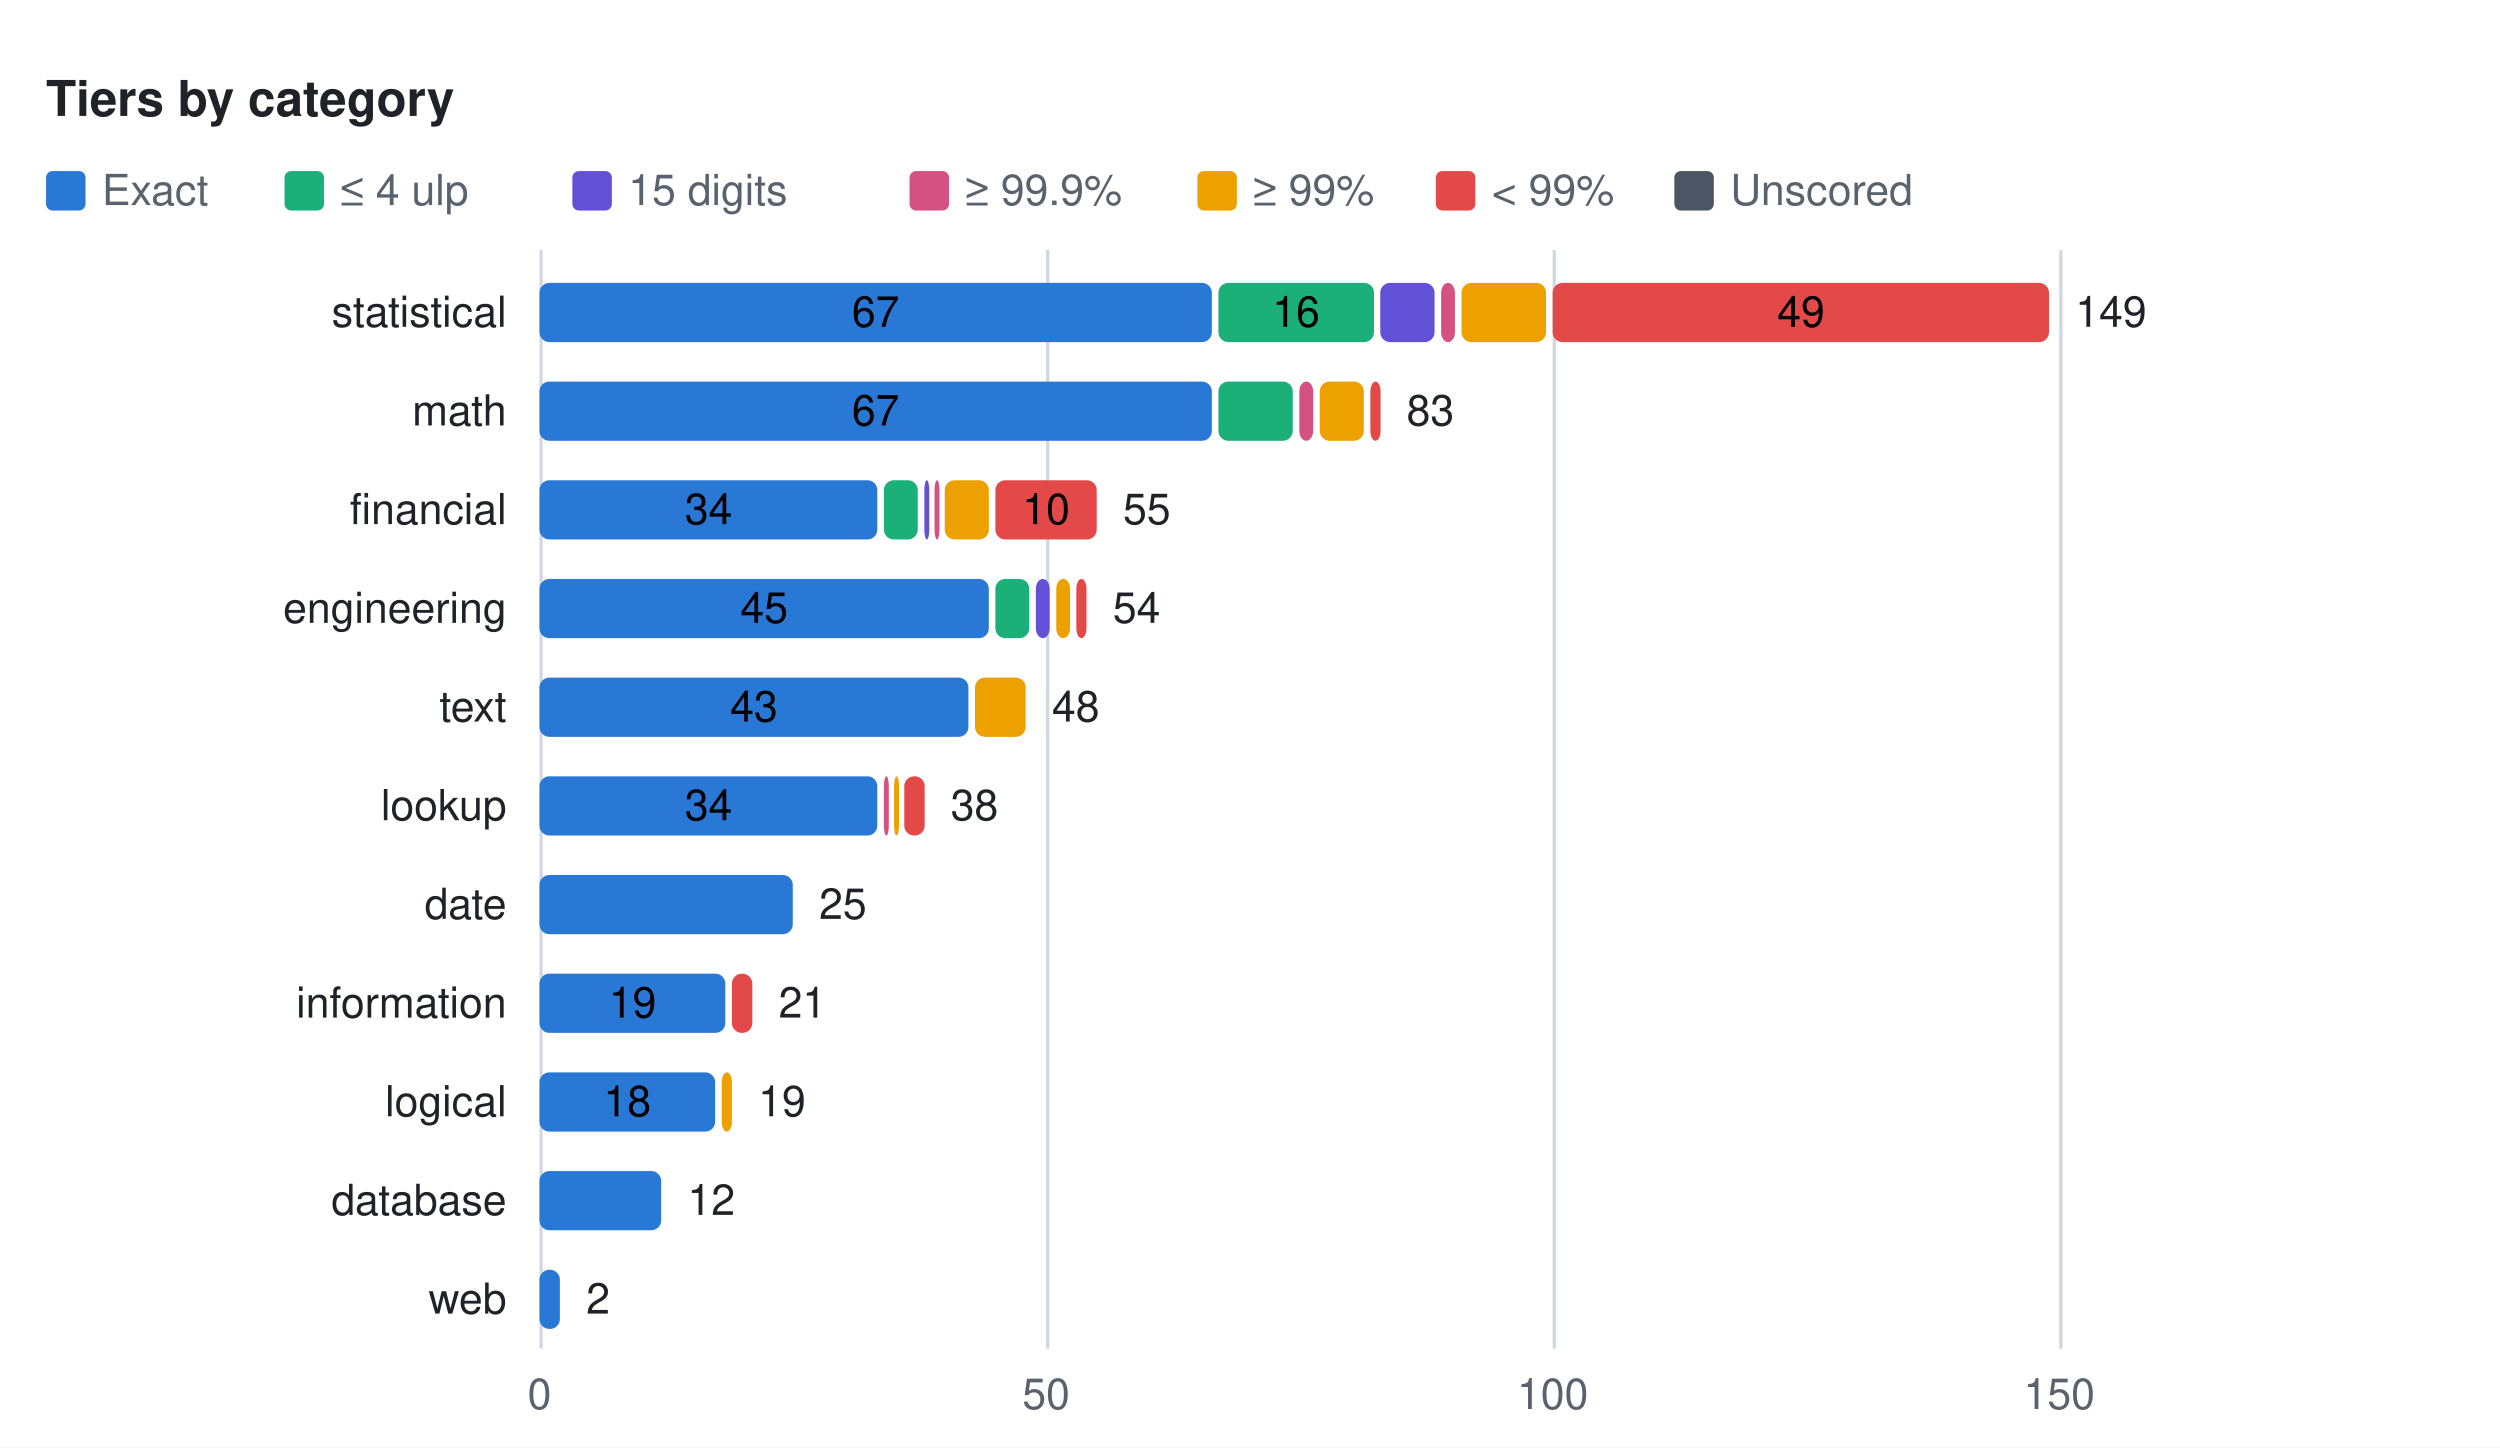
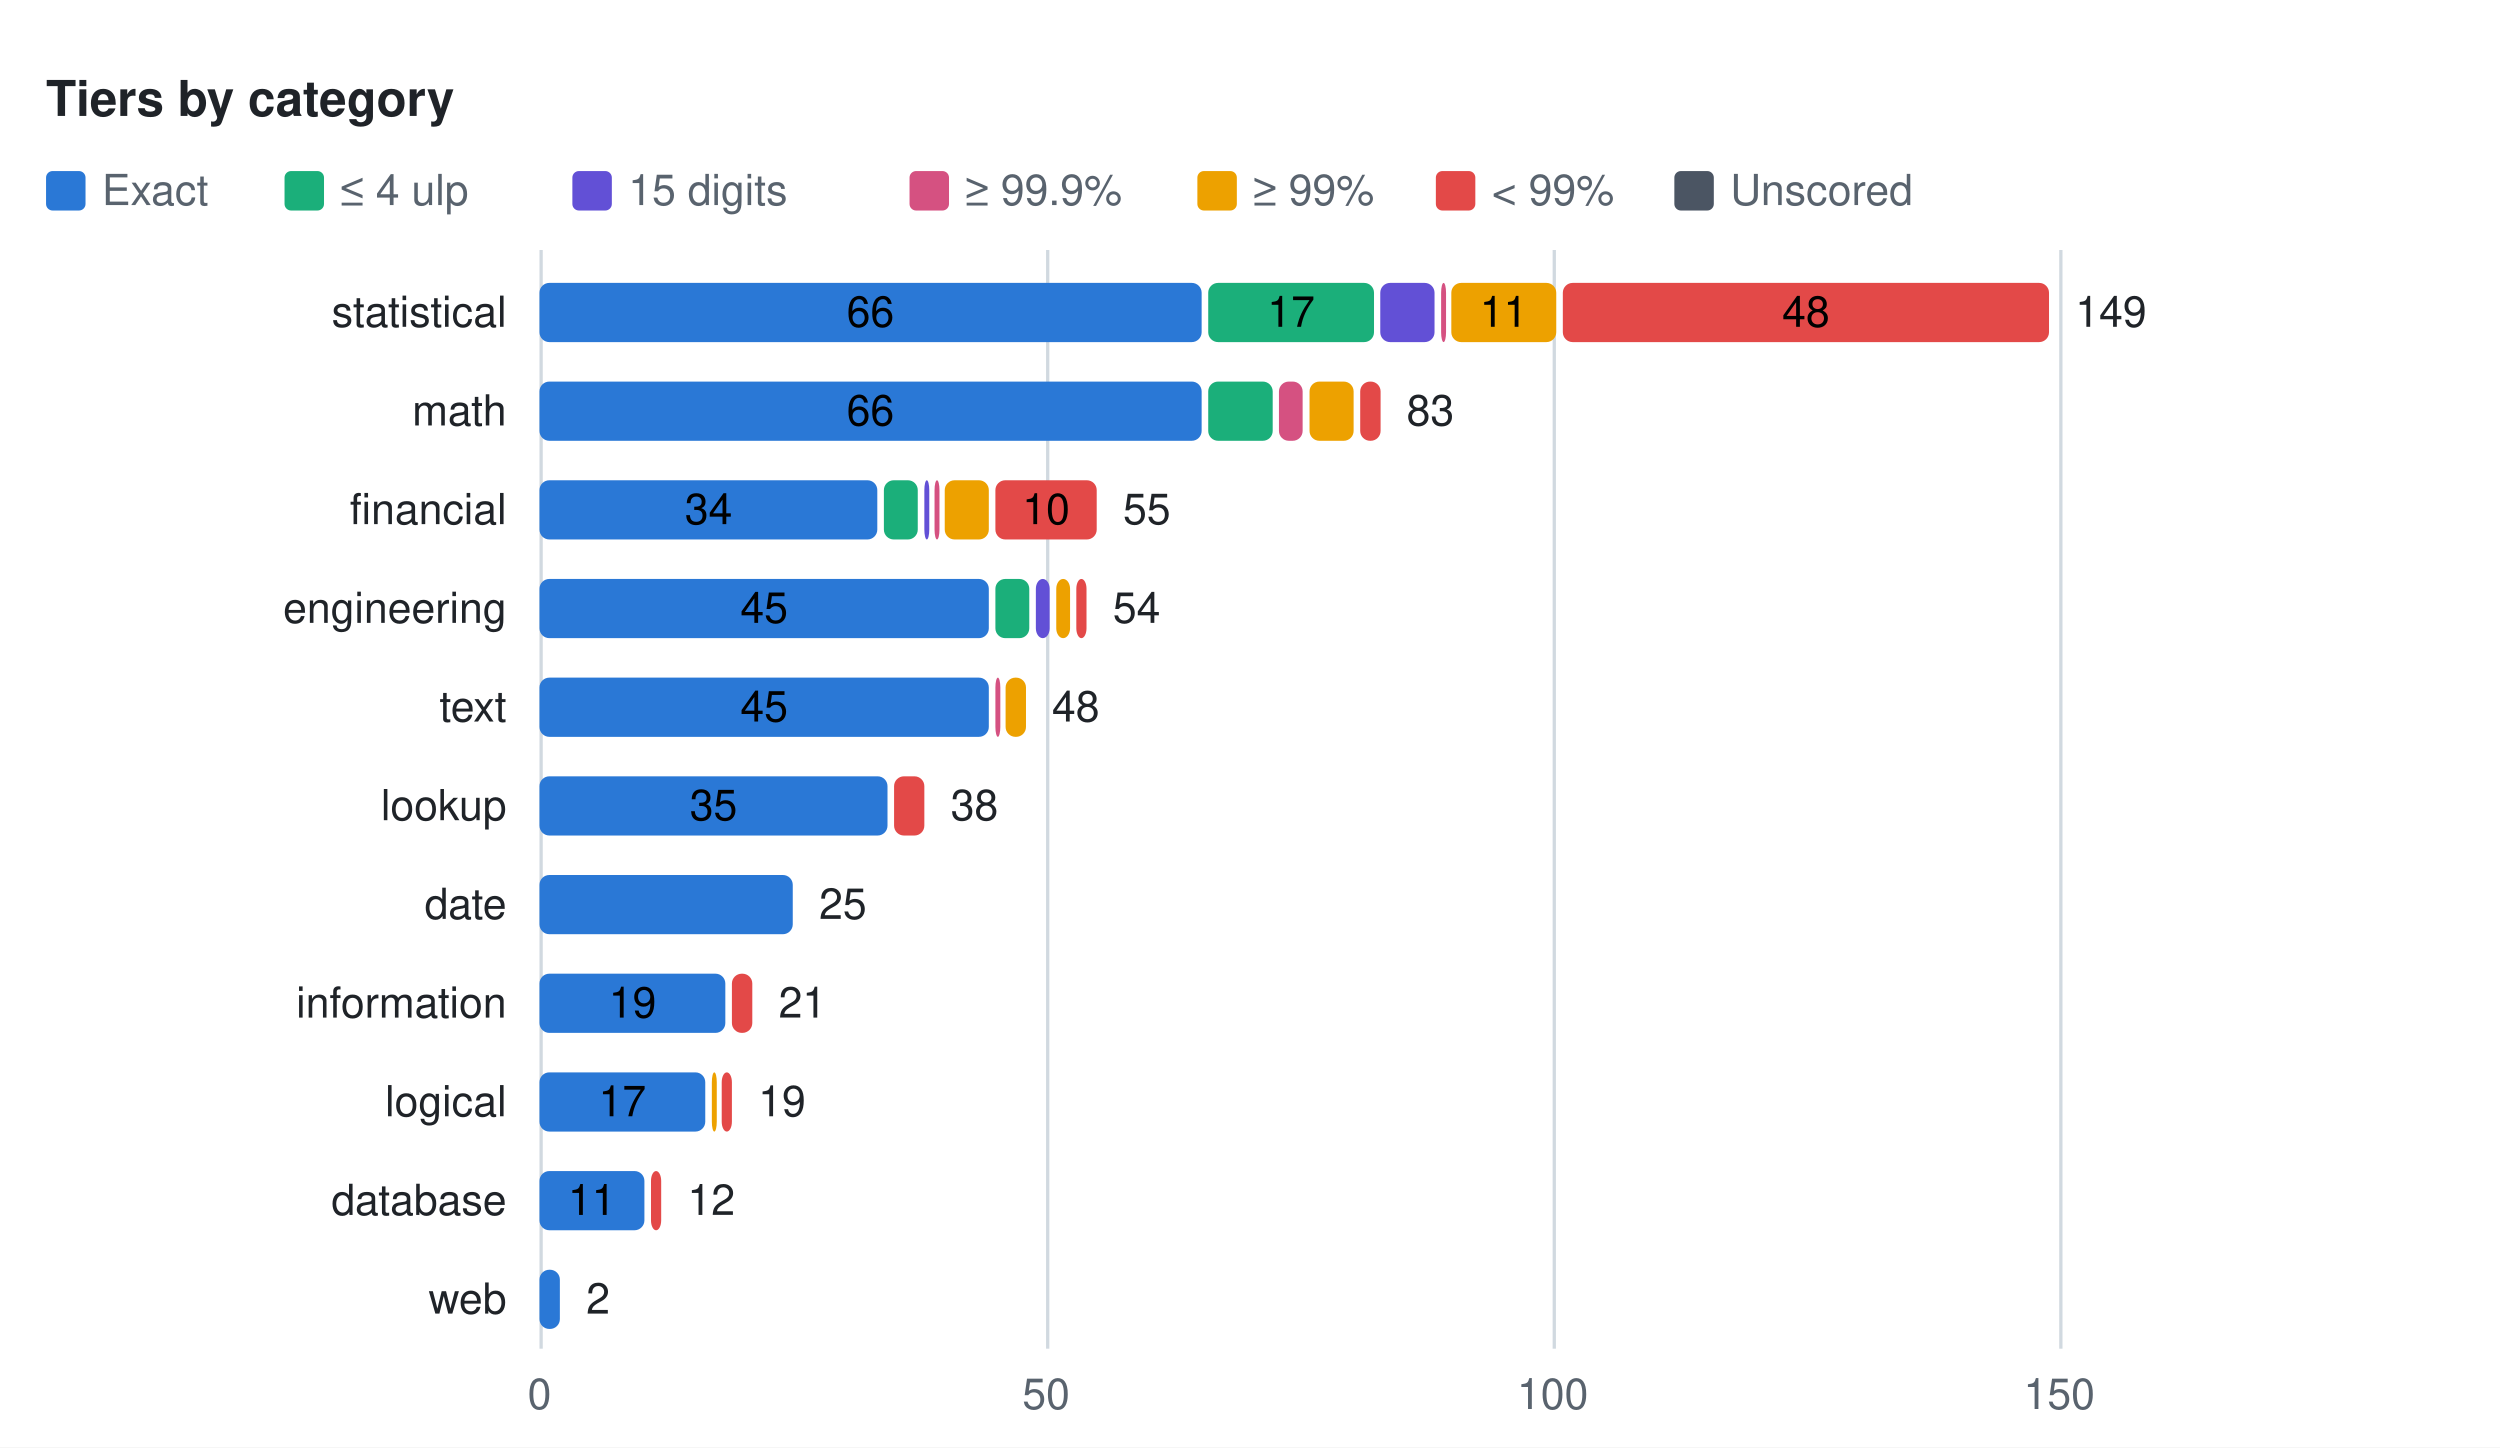
<svg xmlns="http://www.w3.org/2000/svg" width="760" height="440" viewBox="0 0 760 440" role="img" aria-labelledby="t d">
  <style>text{font-family:system-ui,-apple-system,'Segoe UI',Helvetica,Arial,sans-serif;font-size:13px}.title{font-size:15px;font-weight:600}.num{font-variant-numeric:tabular-nums}.bg{fill:#ffffff}.ink{fill:#1f2328}.muted{fill:#59636e}.grid{fill:#d1d9e0}.b-exact{fill:#2a78d6}.b-ulp4{fill:#1baf7a}.b-digits15{fill:#6250d6}.b-rate999{fill:#d55181}.b-rate99{fill:#eda100}.b-below99{fill:#e34948}.b-unscored{fill:#4b5563}.in-exact{fill:#000000}.in-ulp4{fill:#000000}.in-digits15{fill:#ffffff}.in-rate999{fill:#000000}.in-rate99{fill:#000000}.in-below99{fill:#000000}.in-unscored{fill:#ffffff}@media (prefers-color-scheme: dark){.bg{fill:#0d1117}.ink{fill:#f0f6fc}.muted{fill:#9198a1}.grid{fill:#3d444d}.b-exact{fill:#3987e5}.b-ulp4{fill:#199e70}.b-digits15{fill:#9085e9}.b-rate999{fill:#d55181}.b-rate99{fill:#c98500}.b-below99{fill:#d03f3f}.b-unscored{fill:#9ca3af}.in-exact{fill:#000000}.in-ulp4{fill:#000000}.in-digits15{fill:#000000}.in-rate999{fill:#000000}.in-rate99{fill:#000000}.in-below99{fill:#ffffff}.in-unscored{fill:#000000}}</style>
  <rect class="bg" fill="#ffffff" x="0" y="0" width="760" height="440" />
  <g transform="translate(14,14)">
    <text x="0.0" y="16.0" class="ink title" fill="#1f2328" text-anchor="start" dominant-baseline="middle">Tiers by category</text>
    <rect class="b-exact" fill="#2a78d6" x="0.0" y="38" width="12" height="12" rx="2" />
    <text x="17.0" y="44.0" class="muted" fill="#59636e" text-anchor="start" dominant-baseline="middle">Exact</text>
    <rect class="b-ulp4" fill="#1baf7a" x="72.5" y="38" width="12" height="12" rx="2" />
    <text x="89.5" y="44.0" class="muted" fill="#59636e" text-anchor="start" dominant-baseline="middle">≤ 4 ulp</text>
    <rect class="b-digits15" fill="#6250d6" x="160.0" y="38" width="12" height="12" rx="2" />
    <text x="177.0" y="44.0" class="muted" fill="#59636e" text-anchor="start" dominant-baseline="middle">15 digits</text>
    <rect class="b-rate999" fill="#d55181" x="262.5" y="38" width="12" height="12" rx="2" />
    <text x="279.5" y="44.0" class="muted" fill="#59636e" text-anchor="start" dominant-baseline="middle">≥ 99.9%</text>
    <rect class="b-rate99" fill="#eda100" x="350.0" y="38" width="12" height="12" rx="2" />
    <text x="367.0" y="44.0" class="muted" fill="#59636e" text-anchor="start" dominant-baseline="middle">≥ 99%</text>
    <rect class="b-below99" fill="#e34948" x="422.5" y="38" width="12" height="12" rx="2" />
    <text x="439.5" y="44.0" class="muted" fill="#59636e" text-anchor="start" dominant-baseline="middle">&lt; 99%</text>
    <rect class="b-unscored" fill="#4b5563" x="495.0" y="38" width="12" height="12" rx="2" />
    <text x="512.0" y="44.0" class="muted" fill="#59636e" text-anchor="start" dominant-baseline="middle">Unscored</text>
    <rect class="grid" fill="#d1d9e0" x="150.0" y="62" width="1" height="334" />
    <text x="150.0" y="410.0" class="muted num" fill="#59636e" text-anchor="middle" dominant-baseline="middle">0</text>
    <rect class="grid" fill="#d1d9e0" x="304.0" y="62" width="1" height="334" />
    <text x="304.0" y="410.0" class="muted num" fill="#59636e" text-anchor="middle" dominant-baseline="middle">50</text>
    <rect class="grid" fill="#d1d9e0" x="458.0" y="62" width="1" height="334" />
    <text x="458.0" y="410.0" class="muted num" fill="#59636e" text-anchor="middle" dominant-baseline="middle">100</text>
    <rect class="grid" fill="#d1d9e0" x="612.0" y="62" width="1" height="334" />
    <text x="612.0" y="410.0" class="muted num" fill="#59636e" text-anchor="middle" dominant-baseline="middle">150</text>
    <text x="140.0" y="81.0" class="ink" fill="#1f2328" text-anchor="end" dominant-baseline="middle">statistical</text>
-     <rect class="b-exact" fill="#2a78d6" x="150.0" y="72.0" width="204.4" height="18" rx="3" />
-     <text x="252.2" y="81.0" class="num in-exact" fill="#000000" text-anchor="middle" dominant-baseline="middle">67</text>
-     <rect class="b-ulp4" fill="#1baf7a" x="356.4" y="72.0" width="47.3" height="18" rx="3" />
-     <text x="380.0" y="81.0" class="num in-ulp4" fill="#000000" text-anchor="middle" dominant-baseline="middle">16</text>
+     <rect class="b-exact" fill="#2a78d6" x="150.0" y="72.0" width="201.3" height="18" rx="3" />
+     <text x="250.6" y="81.0" class="num in-exact" fill="#000000" text-anchor="middle" dominant-baseline="middle">66</text>
+     <rect class="b-ulp4" fill="#1baf7a" x="353.3" y="72.0" width="50.4" height="18" rx="3" />
+     <text x="378.5" y="81.0" class="num in-ulp4" fill="#000000" text-anchor="middle" dominant-baseline="middle">17</text>
    <rect class="b-digits15" fill="#6250d6" x="405.6" y="72.0" width="16.5" height="18" rx="3" />
-     <rect class="b-rate999" fill="#d55181" x="424.1" y="72.0" width="4.2" height="18" rx="3" />
-     <rect class="b-rate99" fill="#eda100" x="430.3" y="72.0" width="25.7" height="18" rx="3" />
-     <rect class="b-below99" fill="#e34948" x="458.0" y="72.0" width="150.9" height="18" rx="3" />
-     <text x="533.5" y="81.0" class="num in-below99" fill="#000000" text-anchor="middle" dominant-baseline="middle">49</text>
+     <rect class="b-rate999" fill="#d55181" x="424.1" y="72.0" width="1.5" height="18" rx="3" />
+     <rect class="b-rate99" fill="#eda100" x="427.2" y="72.0" width="31.9" height="18" rx="3" />
+     <text x="443.1" y="81.0" class="num in-rate99" fill="#000000" text-anchor="middle" dominant-baseline="middle">11</text>
+     <rect class="b-below99" fill="#e34948" x="461.1" y="72.0" width="147.8" height="18" rx="3" />
+     <text x="535.0" y="81.0" class="num in-below99" fill="#000000" text-anchor="middle" dominant-baseline="middle">48</text>
    <text x="616.9" y="81.0" class="ink num" fill="#1f2328" text-anchor="start" dominant-baseline="middle">149</text>
    <text x="140.0" y="111.0" class="ink" fill="#1f2328" text-anchor="end" dominant-baseline="middle">math</text>
-     <rect class="b-exact" fill="#2a78d6" x="150.0" y="102.0" width="204.4" height="18" rx="3" />
-     <text x="252.2" y="111.0" class="num in-exact" fill="#000000" text-anchor="middle" dominant-baseline="middle">67</text>
-     <rect class="b-ulp4" fill="#1baf7a" x="356.4" y="102.0" width="22.6" height="18" rx="3" />
-     <rect class="b-rate999" fill="#d55181" x="381.0" y="102.0" width="4.2" height="18" rx="3" />
-     <rect class="b-rate99" fill="#eda100" x="387.2" y="102.0" width="13.4" height="18" rx="3" />
-     <rect class="b-below99" fill="#e34948" x="402.6" y="102.0" width="3.1" height="18" rx="3" />
+     <rect class="b-exact" fill="#2a78d6" x="150.0" y="102.0" width="201.3" height="18" rx="3" />
+     <text x="250.6" y="111.0" class="num in-exact" fill="#000000" text-anchor="middle" dominant-baseline="middle">66</text>
+     <rect class="b-ulp4" fill="#1baf7a" x="353.3" y="102.0" width="19.6" height="18" rx="3" />
+     <rect class="b-rate999" fill="#d55181" x="374.8" y="102.0" width="7.2" height="18" rx="3" />
+     <rect class="b-rate99" fill="#eda100" x="384.1" y="102.0" width="13.4" height="18" rx="3" />
+     <rect class="b-below99" fill="#e34948" x="399.5" y="102.0" width="6.2" height="18" rx="3" />
    <text x="413.6" y="111.0" class="ink num" fill="#1f2328" text-anchor="start" dominant-baseline="middle">83</text>
    <text x="140.0" y="141.0" class="ink" fill="#1f2328" text-anchor="end" dominant-baseline="middle">financial</text>
    <rect class="b-exact" fill="#2a78d6" x="150.0" y="132.0" width="102.7" height="18" rx="3" />
    <text x="201.4" y="141.0" class="num in-exact" fill="#000000" text-anchor="middle" dominant-baseline="middle">34</text>
    <rect class="b-ulp4" fill="#1baf7a" x="254.7" y="132.0" width="10.3" height="18" rx="3" />
    <rect class="b-digits15" fill="#6250d6" x="267.0" y="132.0" width="1.5" height="18" rx="3" />
    <rect class="b-rate999" fill="#d55181" x="270.1" y="132.0" width="1.5" height="18" rx="3" />
    <rect class="b-rate99" fill="#eda100" x="273.2" y="132.0" width="13.4" height="18" rx="3" />
    <rect class="b-below99" fill="#e34948" x="288.6" y="132.0" width="30.8" height="18" rx="3" />
    <text x="304.0" y="141.0" class="num in-below99" fill="#000000" text-anchor="middle" dominant-baseline="middle">10</text>
    <text x="327.4" y="141.0" class="ink num" fill="#1f2328" text-anchor="start" dominant-baseline="middle">55</text>
    <text x="140.0" y="171.0" class="ink" fill="#1f2328" text-anchor="end" dominant-baseline="middle">engineering</text>
    <rect class="b-exact" fill="#2a78d6" x="150.0" y="162.0" width="136.6" height="18" rx="3" />
    <text x="218.3" y="171.0" class="num in-exact" fill="#000000" text-anchor="middle" dominant-baseline="middle">45</text>
    <rect class="b-ulp4" fill="#1baf7a" x="288.6" y="162.0" width="10.3" height="18" rx="3" />
    <rect class="b-digits15" fill="#6250d6" x="300.9" y="162.0" width="4.2" height="18" rx="3" />
    <rect class="b-rate99" fill="#eda100" x="307.1" y="162.0" width="4.2" height="18" rx="3" />
    <rect class="b-below99" fill="#e34948" x="313.2" y="162.0" width="3.1" height="18" rx="3" />
    <text x="324.3" y="171.0" class="ink num" fill="#1f2328" text-anchor="start" dominant-baseline="middle">54</text>
    <text x="140.0" y="201.0" class="ink" fill="#1f2328" text-anchor="end" dominant-baseline="middle">text</text>
-     <rect class="b-exact" fill="#2a78d6" x="150.0" y="192.0" width="130.4" height="18" rx="3" />
-     <text x="215.2" y="201.0" class="num in-exact" fill="#000000" text-anchor="middle" dominant-baseline="middle">43</text>
-     <rect class="b-rate99" fill="#eda100" x="282.4" y="192.0" width="15.4" height="18" rx="3" />
+     <rect class="b-exact" fill="#2a78d6" x="150.0" y="192.0" width="136.6" height="18" rx="3" />
+     <text x="218.3" y="201.0" class="num in-exact" fill="#000000" text-anchor="middle" dominant-baseline="middle">45</text>
+     <rect class="b-rate999" fill="#d55181" x="288.6" y="192.0" width="1.5" height="18" rx="3" />
+     <rect class="b-rate99" fill="#eda100" x="291.7" y="192.0" width="6.2" height="18" rx="3" />
    <text x="305.8" y="201.0" class="ink num" fill="#1f2328" text-anchor="start" dominant-baseline="middle">48</text>
    <text x="140.0" y="231.0" class="ink" fill="#1f2328" text-anchor="end" dominant-baseline="middle">lookup</text>
-     <rect class="b-exact" fill="#2a78d6" x="150.0" y="222.0" width="102.7" height="18" rx="3" />
-     <text x="201.4" y="231.0" class="num in-exact" fill="#000000" text-anchor="middle" dominant-baseline="middle">34</text>
-     <rect class="b-rate999" fill="#d55181" x="254.7" y="222.0" width="1.5" height="18" rx="3" />
-     <rect class="b-rate99" fill="#eda100" x="257.8" y="222.0" width="1.5" height="18" rx="3" />
-     <rect class="b-below99" fill="#e34948" x="260.9" y="222.0" width="6.2" height="18" rx="3" />
+     <rect class="b-exact" fill="#2a78d6" x="150.0" y="222.0" width="105.8" height="18" rx="3" />
+     <text x="202.9" y="231.0" class="num in-exact" fill="#000000" text-anchor="middle" dominant-baseline="middle">35</text>
+     <rect class="b-below99" fill="#e34948" x="257.8" y="222.0" width="9.2" height="18" rx="3" />
    <text x="275.0" y="231.0" class="ink num" fill="#1f2328" text-anchor="start" dominant-baseline="middle">38</text>
    <text x="140.0" y="261.0" class="ink" fill="#1f2328" text-anchor="end" dominant-baseline="middle">date</text>
    <rect class="b-exact" fill="#2a78d6" x="150.0" y="252.0" width="77.0" height="18" rx="3" />
    <text x="235.0" y="261.0" class="ink num" fill="#1f2328" text-anchor="start" dominant-baseline="middle">25</text>
    <text x="140.0" y="291.0" class="ink" fill="#1f2328" text-anchor="end" dominant-baseline="middle">information</text>
    <rect class="b-exact" fill="#2a78d6" x="150.0" y="282.0" width="56.5" height="18" rx="3" />
    <text x="178.3" y="291.0" class="num in-exact" fill="#000000" text-anchor="middle" dominant-baseline="middle">19</text>
    <rect class="b-below99" fill="#e34948" x="208.5" y="282.0" width="6.2" height="18" rx="3" />
    <text x="222.7" y="291.0" class="ink num" fill="#1f2328" text-anchor="start" dominant-baseline="middle">21</text>
    <text x="140.0" y="321.0" class="ink" fill="#1f2328" text-anchor="end" dominant-baseline="middle">logical</text>
-     <rect class="b-exact" fill="#2a78d6" x="150.0" y="312.0" width="53.4" height="18" rx="3" />
-     <text x="176.7" y="321.0" class="num in-exact" fill="#000000" text-anchor="middle" dominant-baseline="middle">18</text>
-     <rect class="b-rate99" fill="#eda100" x="205.4" y="312.0" width="3.1" height="18" rx="3" />
+     <rect class="b-exact" fill="#2a78d6" x="150.0" y="312.0" width="50.4" height="18" rx="3" />
+     <text x="175.2" y="321.0" class="num in-exact" fill="#000000" text-anchor="middle" dominant-baseline="middle">17</text>
+     <rect class="b-rate99" fill="#eda100" x="202.4" y="312.0" width="1.5" height="18" rx="3" />
+     <rect class="b-below99" fill="#e34948" x="205.4" y="312.0" width="3.1" height="18" rx="3" />
    <text x="216.5" y="321.0" class="ink num" fill="#1f2328" text-anchor="start" dominant-baseline="middle">19</text>
    <text x="140.0" y="351.0" class="ink" fill="#1f2328" text-anchor="end" dominant-baseline="middle">database</text>
-     <rect class="b-exact" fill="#2a78d6" x="150.0" y="342.0" width="37.0" height="18" rx="3" />
+     <rect class="b-exact" fill="#2a78d6" x="150.0" y="342.0" width="31.9" height="18" rx="3" />
+     <text x="165.9" y="351.0" class="num in-exact" fill="#000000" text-anchor="middle" dominant-baseline="middle">11</text>
+     <rect class="b-below99" fill="#e34948" x="183.9" y="342.0" width="3.1" height="18" rx="3" />
    <text x="195.0" y="351.0" class="ink num" fill="#1f2328" text-anchor="start" dominant-baseline="middle">12</text>
    <text x="140.0" y="381.0" class="ink" fill="#1f2328" text-anchor="end" dominant-baseline="middle">web</text>
    <rect class="b-exact" fill="#2a78d6" x="150.0" y="372.0" width="6.2" height="18" rx="3" />
    <text x="164.2" y="381.0" class="ink num" fill="#1f2328" text-anchor="start" dominant-baseline="middle">2</text>
  </g>
</svg>
